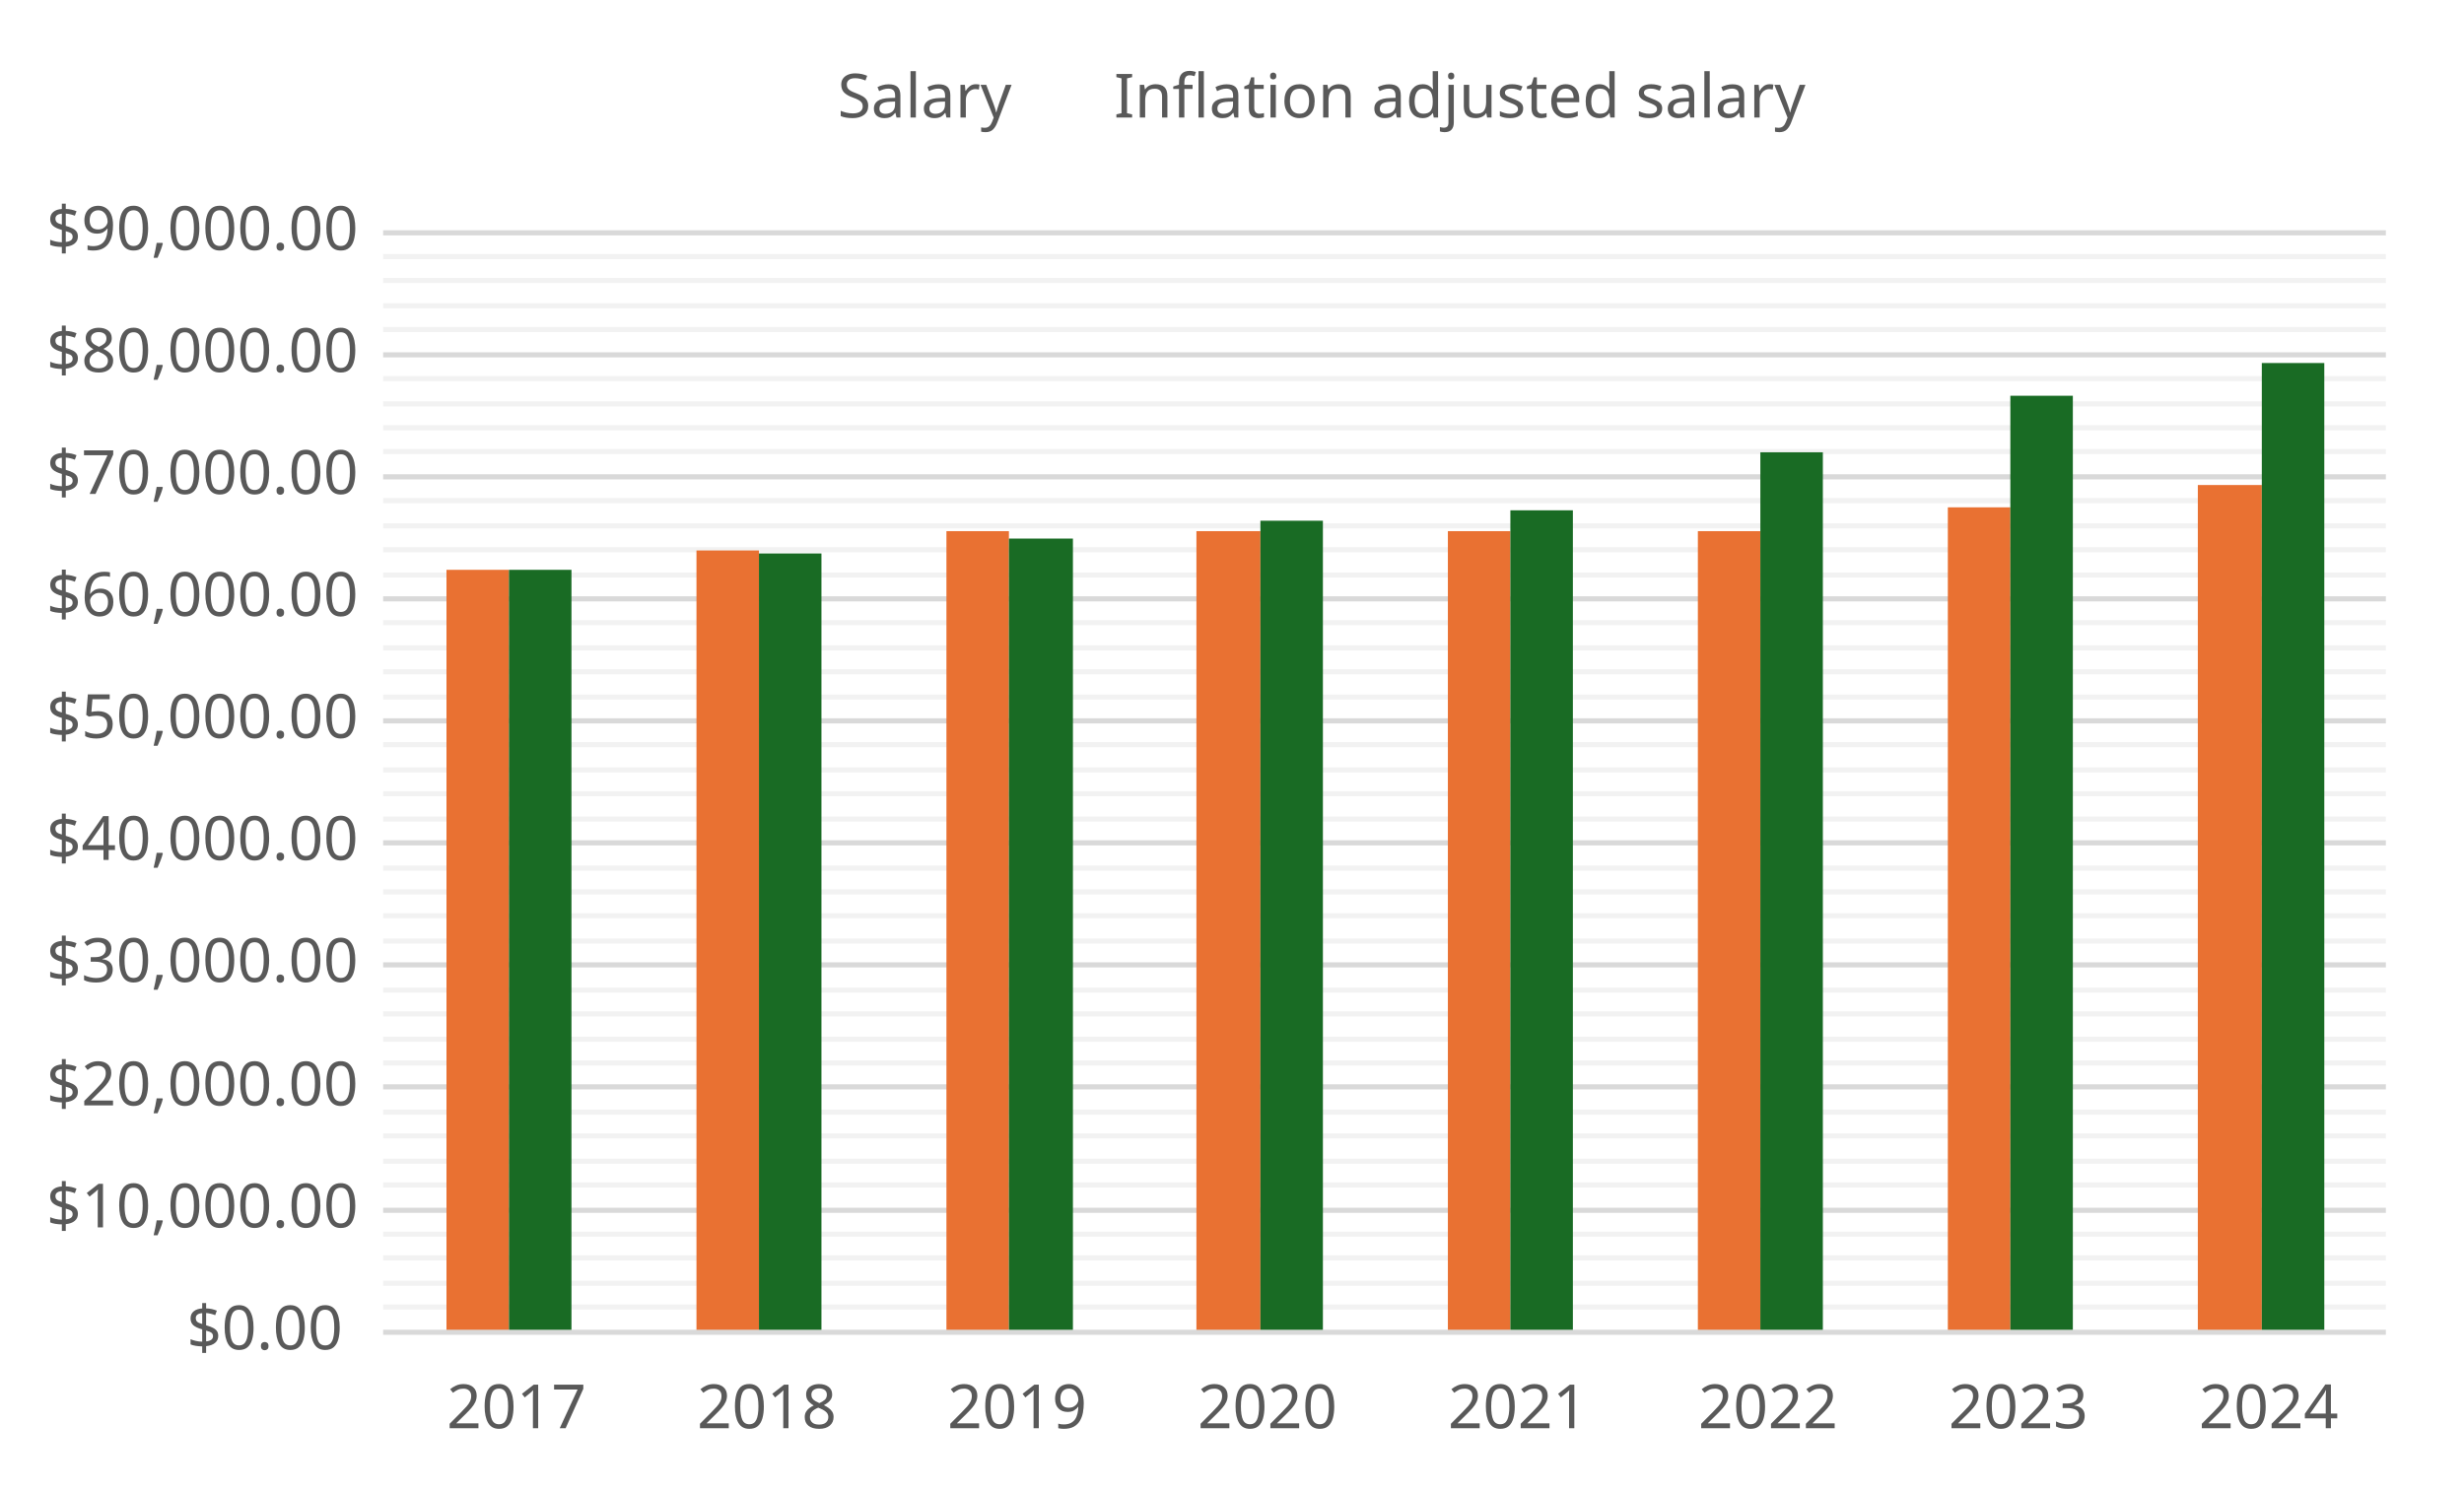
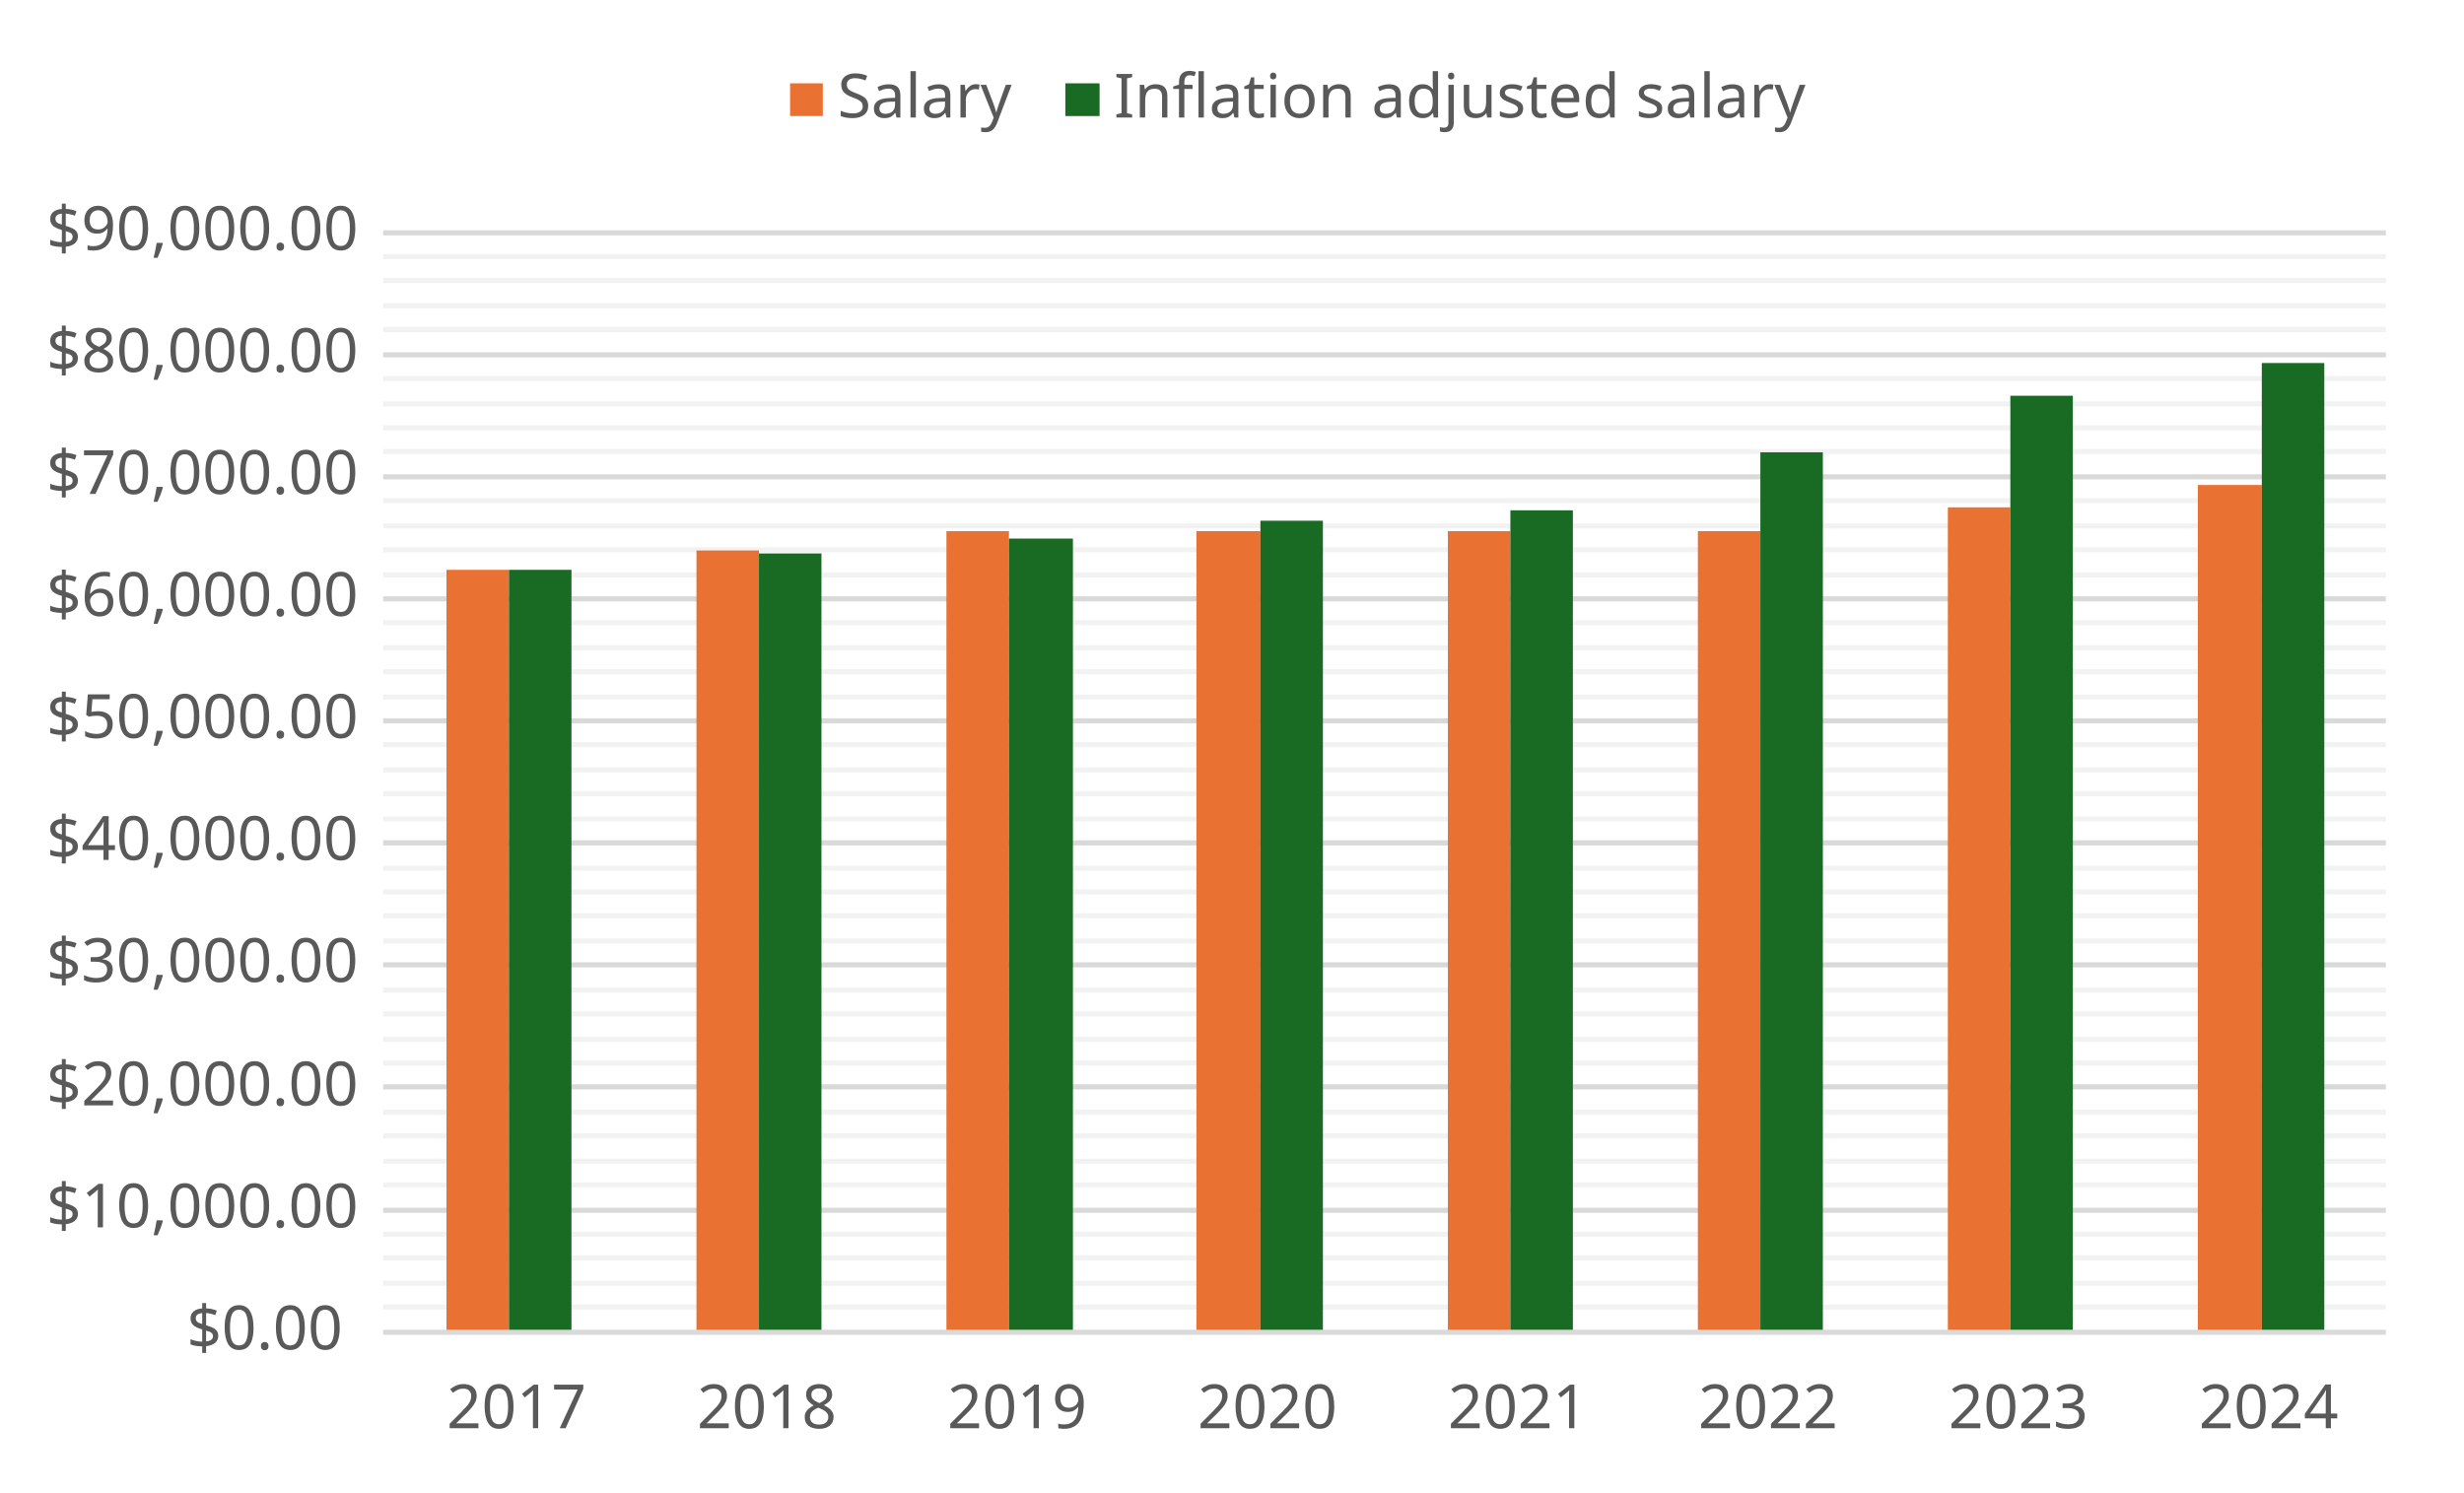
<svg xmlns="http://www.w3.org/2000/svg" width="1656" height="1003" xml:space="preserve" overflow="hidden" version="1.1" id="svg29">
  <defs id="defs1">
    <clipPath clipPathUnits="userSpaceOnUse" id="clipPath30">
      <g id="g31">
        <rect x="0" y="0" width="1656" height="1003" id="rect30" />
      </g>
    </clipPath>
    <clipPath clipPathUnits="userSpaceOnUse" id="clipPath38">
      <g id="g39">
        <rect x="0" y="0" width="1656" height="1003" id="rect38" />
      </g>
    </clipPath>
-     <clipPath clipPathUnits="userSpaceOnUse" id="clipPath46">
-       <g id="g48">
-         <g id="g47">
-           <rect x="0" y="0" width="1656" height="1003" id="rect46" />
-         </g>
-       </g>
-     </clipPath>
-     <clipPath clipPathUnits="userSpaceOnUse" id="clipPath49">
-       <g id="g51">
-         <g id="g50">
-           <rect x="0" y="0" width="1656" height="1003" id="rect49" />
-         </g>
-       </g>
-     </clipPath>
  </defs>
-   <path d="m 257.5,878.53 h 1346 m -1346,-16.001 h 1346 m -1346,-17 h 1346 m -1346,-16.001 h 1346 m -1346,-33.001 h 1346 m -1346,-16 h 1346 m -1346,-17.001 h 1346 m -1346,-16 h 1346 m -1346,-33.002 h 1346 m -1346,-16 h 1346 m -1346,-17.001 h 1346 m -1346,-16 h 1346 m -1346,-33.001 h 1346 m -1346,-17.001 h 1346 m -1346,-16 h 1346 M 257.5,583.52 h 1346 m -1346,-33.001 h 1346 m -1346,-17 h 1346 m -1346,-16.001 h 1346 m -1346,-17.001 h 1346 m -1346,-32.001 h 1346 m -1346,-17 h 1346 m -1346,-16.001 h 1346 m -1346,-17 h 1346 m -1346,-32.001 h 1346 m -1346,-17.001 h 1346 m -1346,-16 h 1346 m -1346,-17.001 h 1346 m -1346,-33.001 h 1346 M 257.5,287.51 h 1346 m -1346,-16 h 1346 m -1346,-17.001 h 1346 m -1346,-33.001 h 1346 m -1346,-16 h 1346 m -1346,-17.001 h 1346 m -1346,-16 h 1346" stroke="#f2f2f2" stroke-width="3.438" stroke-linejoin="round" stroke-miterlimit="10" fill="none" id="path2" clip-path="none" />
+   <path d="m 257.5,878.53 h 1346 m -1346,-16.001 h 1346 m -1346,-17 h 1346 m -1346,-16.001 h 1346 m -1346,-33.001 h 1346 m -1346,-16 h 1346 m -1346,-17.001 h 1346 m -1346,-16 h 1346 m -1346,-33.002 h 1346 m -1346,-16 h 1346 m -1346,-17.001 h 1346 m -1346,-16 h 1346 m -1346,-33.001 h 1346 m -1346,-17.001 h 1346 m -1346,-16 h 1346 M 257.5,583.52 h 1346 m -1346,-33.001 h 1346 m -1346,-17 h 1346 m -1346,-16.001 h 1346 m -1346,-17.001 h 1346 m -1346,-32.001 h 1346 m -1346,-17 h 1346 m -1346,-16.001 h 1346 m -1346,-17 h 1346 m -1346,-32.001 h 1346 m -1346,-17.001 h 1346 m -1346,-16 h 1346 m -1346,-17.001 h 1346 m -1346,-33.001 h 1346 M 257.5,287.51 h 1346 m -1346,-16 h 1346 m -1346,-17.001 h 1346 m -1346,-33.001 h 1346 m -1346,-16 h 1346 m -1346,-17.001 h 1346 m -1346,-16 h 1346" stroke="#f2f2f2" stroke-width="3.438" stroke-linejoin="round" stroke-miterlimit="10" fill="none" id="path2" clip-path="none" style="display:inline" />
  <path d="m 257.5,813.528 h 1346 m -1346,-83.003 h 1346 m -1346,-82.003 h 1346 M 257.5,566.52 h 1346 m -1346,-82.003 h 1346 m -1346,-82.003 h 1346 m -1346,-82.002 h 1346 m -1346,-82.003 h 1346 M 257.5,156.5 h 1346" stroke="#d9d9d9" stroke-width="3.438" stroke-linejoin="round" stroke-miterlimit="10" fill="none" id="path3" clip-path="none" />
  <path d="m 300.07,383.013 h 42 V 895 h -42 z m 168.01,-13 h 42 V 895 h -42 z m 168,-13 h 42 V 895 h -42 z m 168.01,0 h 43 V 895 h -43 z m 169,0 h 42 V 895 h -42 z m 168.01,0 h 42 V 895 h -42 z m 168,-16.001 h 42.01 V 895 h -42.01 z m 168.01,-15 h 43 V 895 h -43 z" fill="#e97132" id="path4" clip-path="none" />
  <path d="m 342.07,383.013 h 42 V 895 h -42 z m 168.01,-11 h 42 V 895 h -42 z m 168,-10 h 43.01 V 895 h -43.01 z m 169.01,-12.001 h 42 V 895 h -42 z m 168,-7 h 42.01 V 895 h -42.01 z m 168.01,-39.001 h 42 V 895 h -42 z m 168.01,-38.001 h 42 V 895 h -42 z m 169,-22.001 h 42 V 895 h -42 z" fill="#196b24" id="path5" clip-path="none" />
  <path d="m 257.5,895.5 h 1346" stroke="#d9d9d9" stroke-width="3.438" stroke-linejoin="round" stroke-miterlimit="10" fill="none" fill-rule="evenodd" id="path6" clip-path="none" />
  <text fill="#595959" font-family="'Aptos Narrow', 'Aptos Narrow_MSFontService', sans-serif" font-weight="400" font-stretch="semi-condensed" font-size="41px" id="text6" x="125.52" y="907">$0.00</text>
  <text fill="#595959" font-family="'Aptos Narrow', 'Aptos Narrow_MSFontService', sans-serif" font-weight="400" font-stretch="semi-condensed" font-size="41px" id="text7" x="31.2" y="825">$10,000.00</text>
  <text fill="#595959" font-family="'Aptos Narrow', 'Aptos Narrow_MSFontService', sans-serif" font-weight="400" font-stretch="semi-condensed" font-size="41px" id="text8" x="31.2" y="743">$20,000.00</text>
  <text fill="#595959" font-family="'Aptos Narrow', 'Aptos Narrow_MSFontService', sans-serif" font-weight="400" font-stretch="semi-condensed" font-size="41px" id="text9" x="31.2" y="660">$30,000.00</text>
  <text fill="#595959" font-family="'Aptos Narrow', 'Aptos Narrow_MSFontService', sans-serif" font-weight="400" font-stretch="semi-condensed" font-size="41px" id="text10" x="31.2" y="578">$40,000.00</text>
  <text fill="#595959" font-family="'Aptos Narrow', 'Aptos Narrow_MSFontService', sans-serif" font-weight="400" font-stretch="semi-condensed" font-size="41px" id="text11" x="31.2" y="496">$50,000.00</text>
  <text fill="#595959" font-family="'Aptos Narrow', 'Aptos Narrow_MSFontService', sans-serif" font-weight="400" font-stretch="semi-condensed" font-size="41px" id="text12" x="31.2" y="414">$60,000.00</text>
  <text fill="#595959" font-family="'Aptos Narrow', 'Aptos Narrow_MSFontService', sans-serif" font-weight="400" font-stretch="semi-condensed" font-size="41px" id="text13" x="31.2" y="332">$70,000.00</text>
  <text fill="#595959" font-family="'Aptos Narrow', 'Aptos Narrow_MSFontService', sans-serif" font-weight="400" font-stretch="semi-condensed" font-size="41px" id="text14" x="31.2" y="250">$80,000.00</text>
  <text fill="#595959" font-family="'Aptos Narrow', 'Aptos Narrow_MSFontService', sans-serif" font-weight="400" font-stretch="semi-condensed" font-size="41px" id="text15" x="31.2" y="168">$90,000.00</text>
  <text fill="#595959" font-family="'Aptos Narrow', 'Aptos Narrow_MSFontService', sans-serif" font-weight="400" font-stretch="semi-condensed" font-size="41px" id="text16" x="300.24" y="960">2017</text>
  <text fill="#595959" font-family="'Aptos Narrow', 'Aptos Narrow_MSFontService', sans-serif" font-weight="400" font-stretch="semi-condensed" font-size="41px" id="text17" x="468.47" y="960">2018</text>
  <text fill="#595959" font-family="'Aptos Narrow', 'Aptos Narrow_MSFontService', sans-serif" font-weight="400" font-stretch="semi-condensed" font-size="41px" id="text18" x="636.7" y="960">2019</text>
  <text fill="#595959" font-family="'Aptos Narrow', 'Aptos Narrow_MSFontService', sans-serif" font-weight="400" font-stretch="semi-condensed" font-size="41px" id="text19" x="804.92" y="960">2020</text>
  <text fill="#595959" font-family="'Aptos Narrow', 'Aptos Narrow_MSFontService', sans-serif" font-weight="400" font-stretch="semi-condensed" font-size="41px" id="text20" x="973.15" y="960">2021</text>
  <text fill="#595959" font-family="'Aptos Narrow', 'Aptos Narrow_MSFontService', sans-serif" font-weight="400" font-stretch="semi-condensed" font-size="41px" id="text21" x="1141.37" y="960">2022</text>
  <text fill="#595959" font-family="'Aptos Narrow', 'Aptos Narrow_MSFontService', sans-serif" font-weight="400" font-stretch="semi-condensed" font-size="41px" id="text22" x="1309.6" y="960">2023</text>
  <text fill="#595959" font-family="'Aptos Narrow', 'Aptos Narrow_MSFontService', sans-serif" font-weight="400" font-stretch="semi-condensed" font-size="41px" id="text23" x="1477.83" y="960">2024</text>
-   <rect x="531" y="56" width="22" height="22" fill="#e97132" id="rect24" clip-path="url(#clipPath46)" />
+   <rect x="531" y="56" width="22" height="22" fill="#e97132" id="rect24" clip-path="none" />
  <text fill="#595959" font-family="'Aptos Narrow', 'Aptos Narrow_MSFontService', sans-serif" font-weight="400" font-stretch="semi-condensed" font-size="41px" id="text25" x="562.93" y="79">Salary</text>
-   <rect x="716" y="56" width="23" height="22" fill="#196b24" id="rect26" clip-path="url(#clipPath49)" />
+   <rect x="716" y="56" width="23" height="22" fill="#196b24" id="rect26" clip-path="none" />
  <text fill="#595959" font-family="'Aptos Narrow', 'Aptos Narrow_MSFontService', sans-serif" font-weight="400" font-stretch="semi-condensed" font-size="41px" id="text27" x="748.66" y="79">Inflation adjusted salary</text>
</svg>
